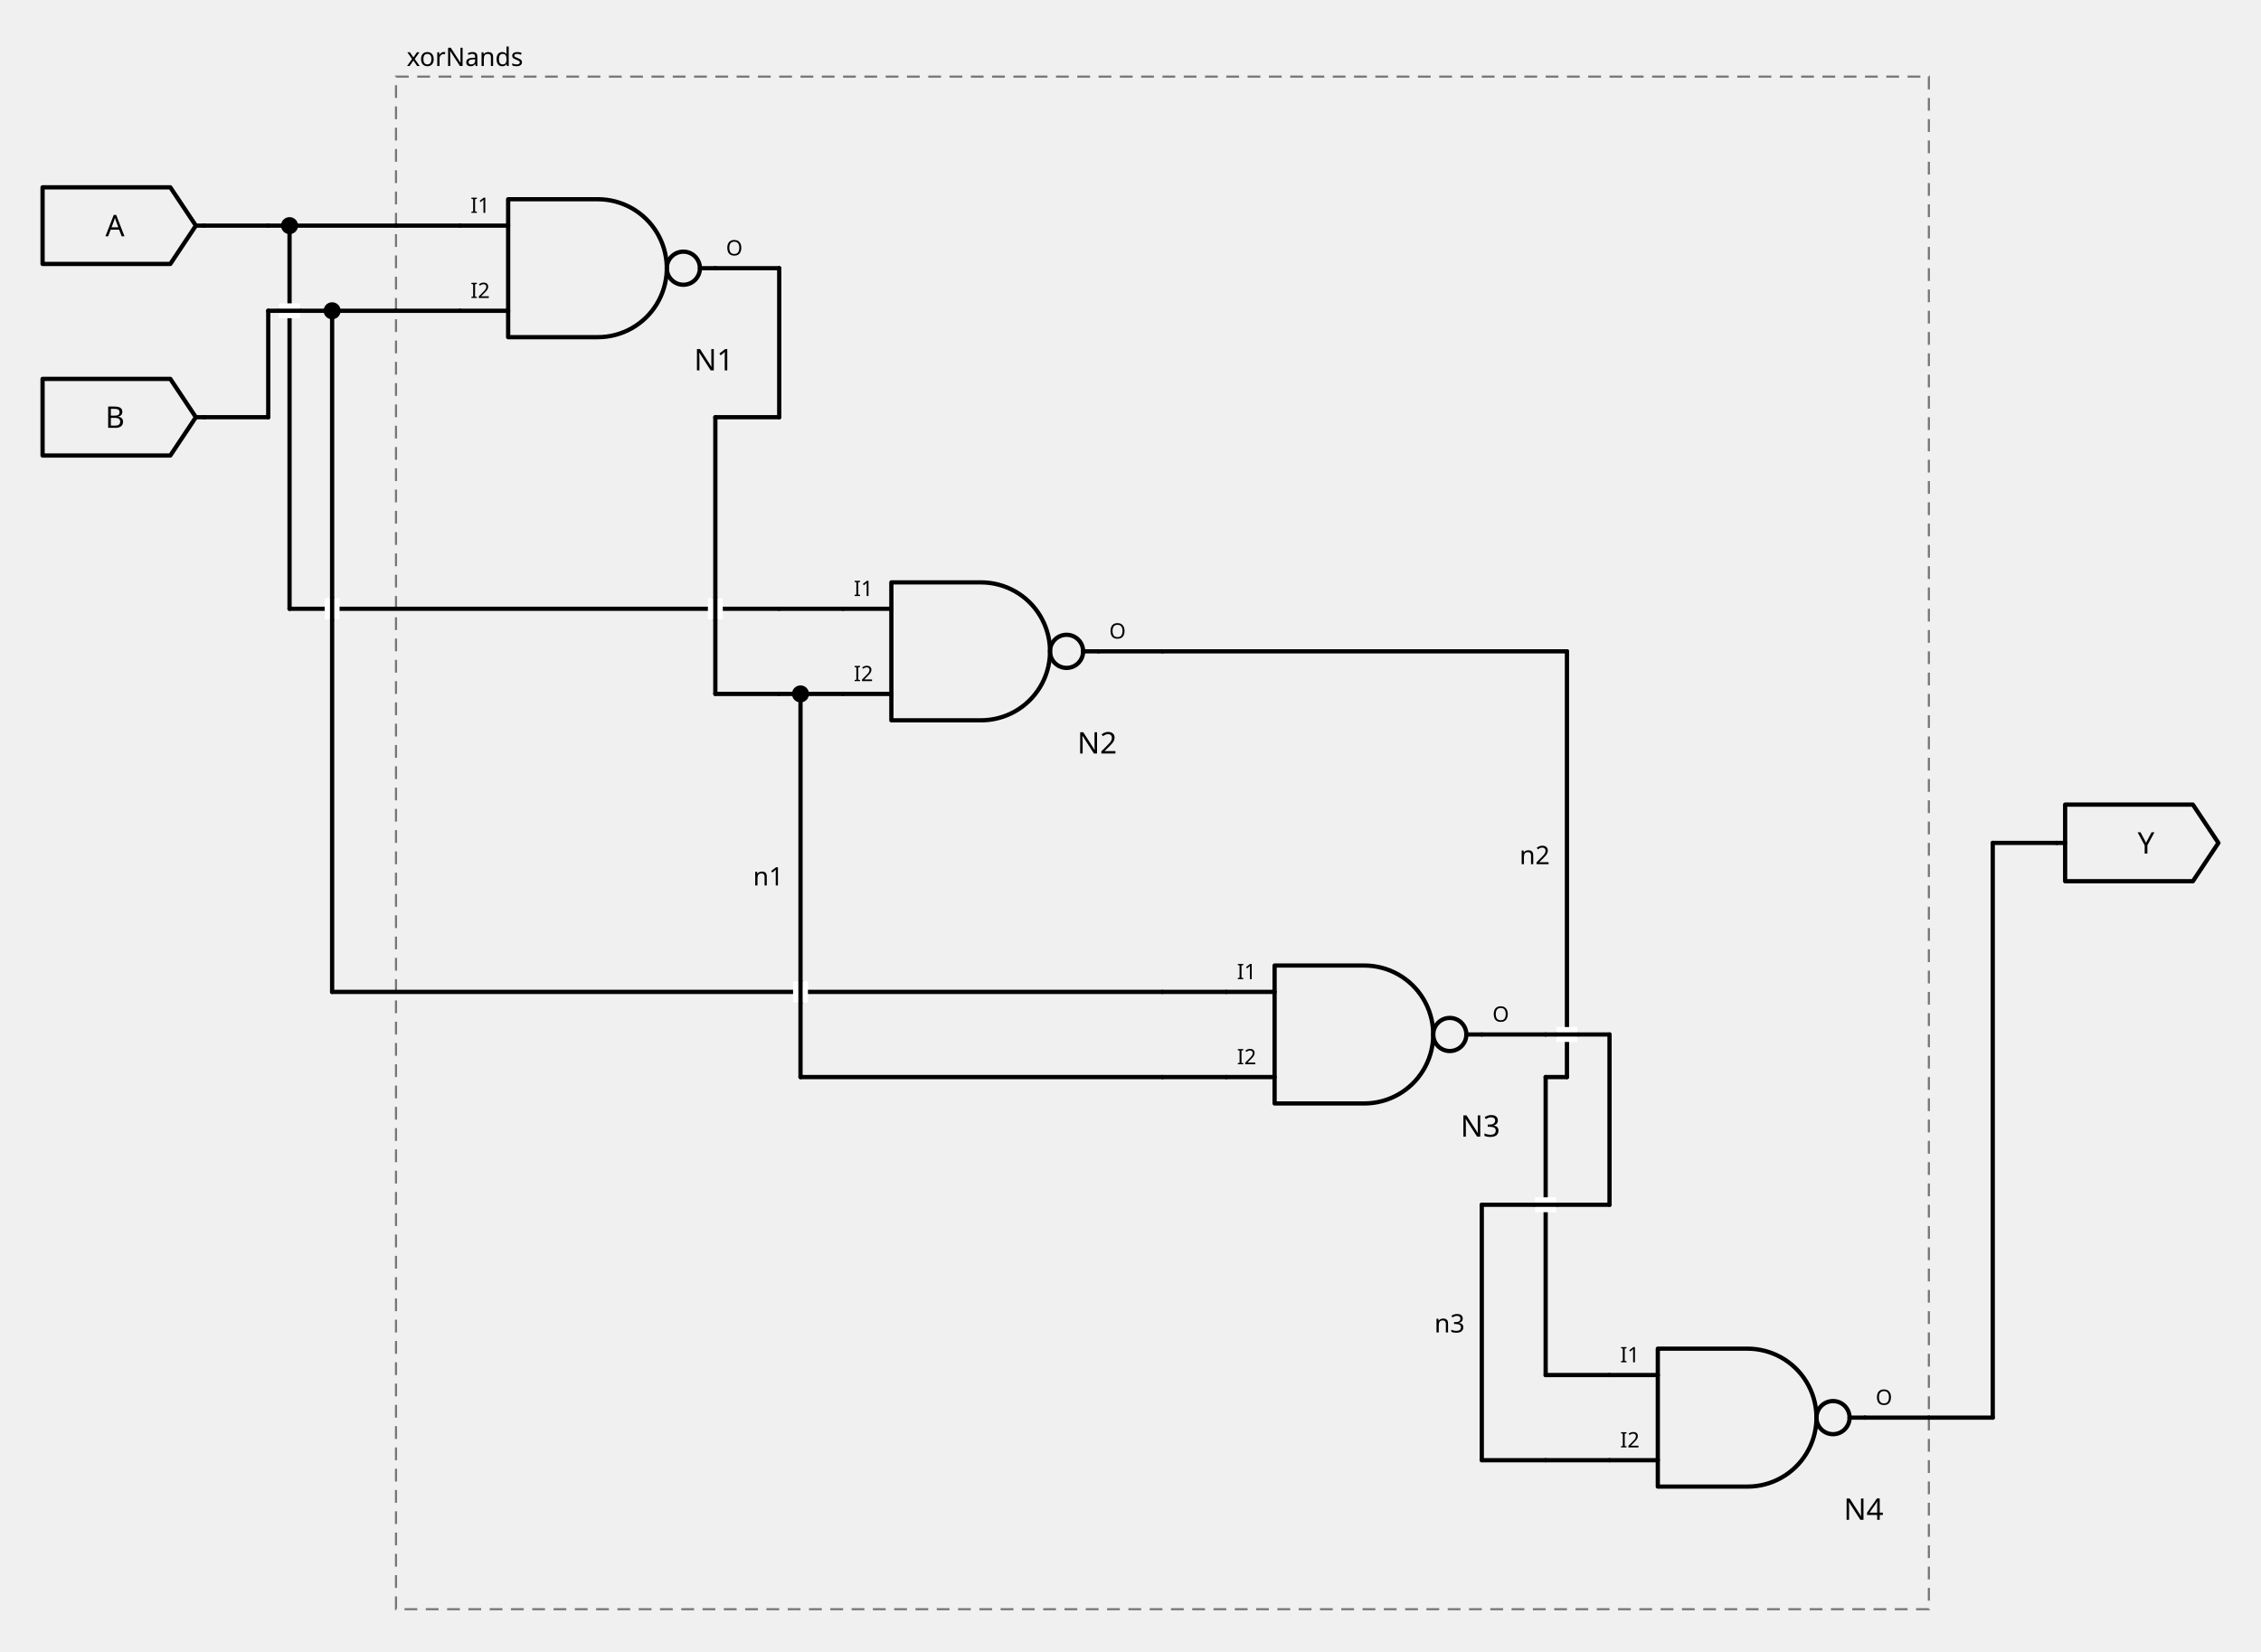
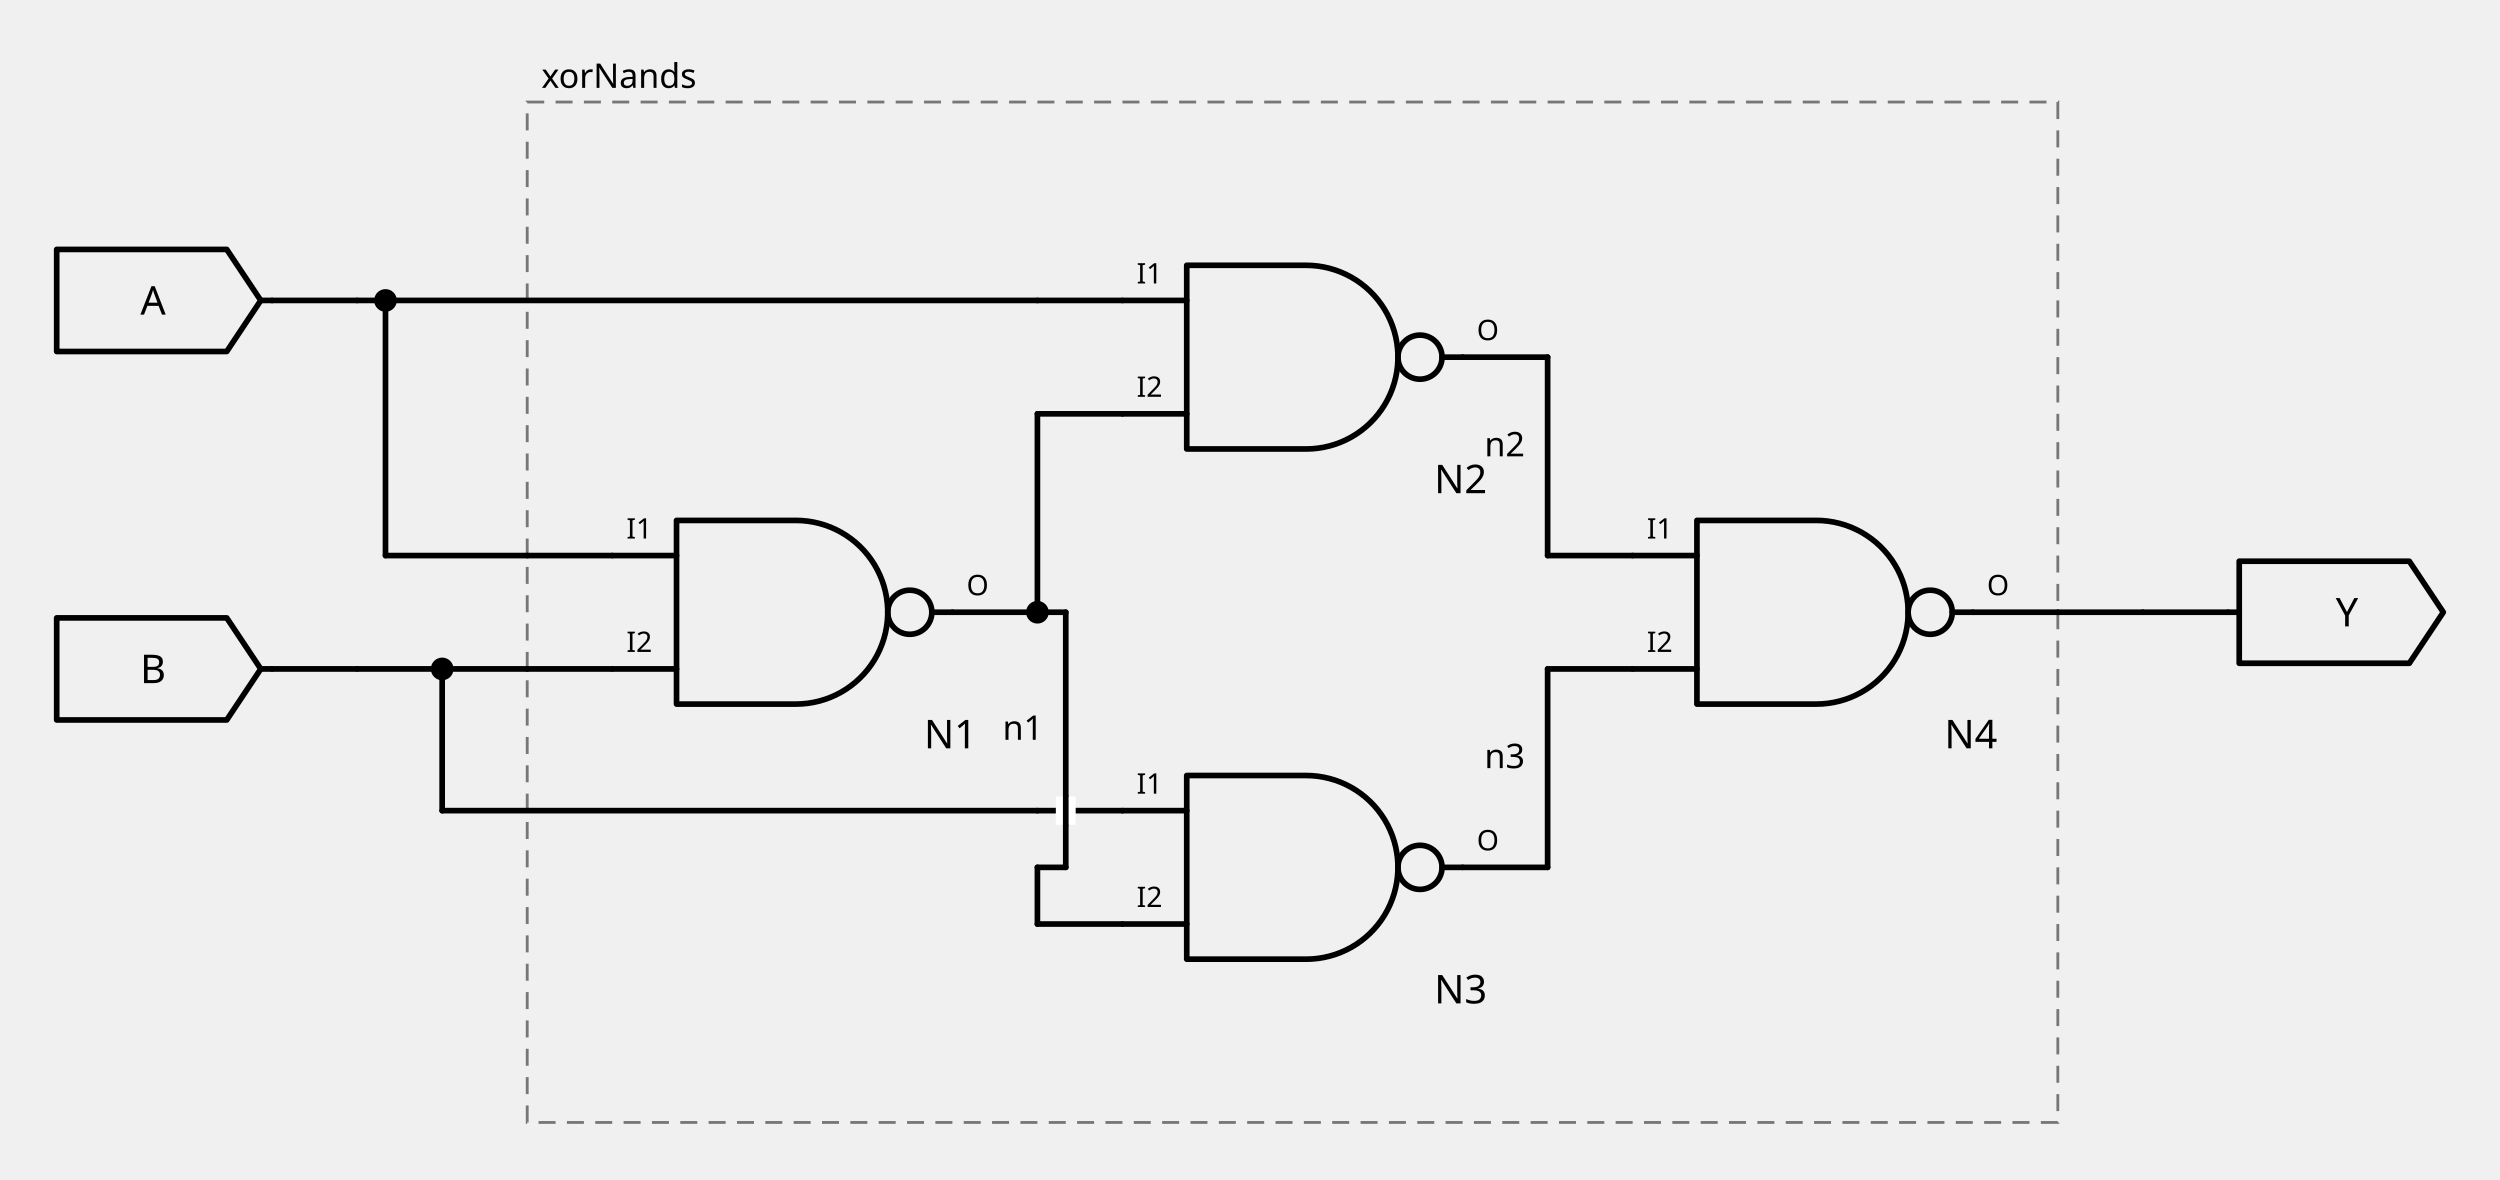
- <svg xmlns="http://www.w3.org/2000/svg" id="fixture-xor-nand4" width="1062" viewBox="24 -6 1062 776" height="776" role="graphics-document document" aria-roledescription="circuitDiagram">
+ <svg xmlns="http://www.w3.org/2000/svg" id="fixture-xor-nand4" width="882" viewBox="24 -6 882 416" height="416" role="graphics-document document" aria-roledescription="circuitDiagram">
  <style>#fixture-xor-nand4{font-family:"trebuchet ms",verdana,arial,sans-serif;font-size:16px;fill:#333;}@keyframes edge-animation-frame{from{stroke-dashoffset:0;}}@keyframes dash{to{stroke-dashoffset:0;}}#fixture-xor-nand4 .edge-animation-slow{stroke-dasharray:9,5!important;stroke-dashoffset:900;animation:dash 50s linear infinite;stroke-linecap:round;}#fixture-xor-nand4 .edge-animation-fast{stroke-dasharray:9,5!important;stroke-dashoffset:900;animation:dash 20s linear infinite;stroke-linecap:round;}#fixture-xor-nand4 .error-icon{fill:#552222;}#fixture-xor-nand4 .error-text{fill:#552222;stroke:#552222;}#fixture-xor-nand4 .edge-thickness-normal{stroke-width:1px;}#fixture-xor-nand4 .edge-thickness-thick{stroke-width:3.5px;}#fixture-xor-nand4 .edge-pattern-solid{stroke-dasharray:0;}#fixture-xor-nand4 .edge-thickness-invisible{stroke-width:0;fill:none;}#fixture-xor-nand4 .edge-pattern-dashed{stroke-dasharray:3;}#fixture-xor-nand4 .edge-pattern-dotted{stroke-dasharray:2;}#fixture-xor-nand4 .marker{fill:#333333;stroke:#333333;}#fixture-xor-nand4 .marker.cross{stroke:#333333;}#fixture-xor-nand4 svg{font-family:"trebuchet ms",verdana,arial,sans-serif;font-size:16px;}#fixture-xor-nand4 p{margin:0;}#fixture-xor-nand4 .node .neo-node{stroke:#9370DB;}#fixture-xor-nand4 [data-look="neo"].node rect,#fixture-xor-nand4 [data-look="neo"].cluster rect,#fixture-xor-nand4 [data-look="neo"].node polygon{stroke:#9370DB;filter:drop-shadow(1px 2px 2px rgba(185, 185, 185, 1));}#fixture-xor-nand4 [data-look="neo"].swimlane.cluster rect{filter:none;}#fixture-xor-nand4 [data-look="neo"].node path{stroke:#9370DB;stroke-width:1px;}#fixture-xor-nand4 [data-look="neo"].node .outer-path{filter:drop-shadow(1px 2px 2px rgba(185, 185, 185, 1));}#fixture-xor-nand4 [data-look="neo"].node .neo-line path{stroke:#9370DB;filter:none;}#fixture-xor-nand4 [data-look="neo"].node circle{stroke:#9370DB;filter:drop-shadow(1px 2px 2px rgba(185, 185, 185, 1));}#fixture-xor-nand4 [data-look="neo"].node circle .state-start{fill:#000000;}#fixture-xor-nand4 [data-look="neo"].icon-shape .icon{fill:#9370DB;filter:drop-shadow(1px 2px 2px rgba(185, 185, 185, 1));}#fixture-xor-nand4 [data-look="neo"].icon-shape .icon-neo path{stroke:#9370DB;filter:drop-shadow(1px 2px 2px rgba(185, 185, 185, 1));}#fixture-xor-nand4 :root{--mermaid-font-family:"trebuchet ms",verdana,arial,sans-serif;}</style>
  <g />
  <g data-circuit="drawing">
    <g data-layer="frames">
-       <rect x="210" y="30" width="720" height="720" fill="none" stroke="#777" stroke-width="1" data-stage="0" stroke-dasharray="6 4" />
+       <rect x="210" y="30" width="540" height="360" fill="none" stroke="#777" stroke-width="1" data-stage="0" stroke-dasharray="6 4" />
      <text x="215" y="25" fill="black" stroke="none" font-size="12" font-family="sans-serif">
        <tspan x="215" dy="0">xorNands</tspan>
      </text>
    </g>
    <g fill="none" stroke="black" stroke-width="2" stroke-linecap="round" data-layer="wires">
      <g data-net="A">
        <path d="M 120 100 L 150 100" />
-         <path d="M 240 100 L 210 100" />
-         <path d="M 210 100 L 160 100" />
+         <path d="M 420 100 L 390 100" />
+         <path d="M 390 100 L 160 100" />
        <path d="M 160 100 L 150 100" />
-         <path d="M 420 280 L 390 280" />
-         <path d="M 390 280 L 160 280" />
-         <path d="M 160 280 L 160 100" />
+         <path d="M 240 190 L 210 190" />
+         <path d="M 210 190 L 160 190" />
+         <path d="M 160 190 L 160 100" />
        <circle cx="160" cy="100" r="3" fill="black" data-junction="A" />
      </g>
      <g data-net="B">
-         <path d="M 120 190 L 150 190" />
-         <path d="M 240 140 L 210 140" />
-         <path d="M 210 140 L 180 140" />
-         <path d="M 180 140 L 150 140" />
-         <path d="M 150 140 L 150 190" />
-         <path d="M 600 460 L 570 460" />
-         <path d="M 570 460 L 180 460" />
-         <path d="M 180 460 L 180 140" />
-         <circle cx="180" cy="140" r="3" fill="black" data-junction="B" />
+         <path d="M 120 230 L 150 230" />
+         <path d="M 240 230 L 210 230" />
+         <path d="M 210 230 L 180 230" />
+         <path d="M 180 230 L 150 230" />
+         <path d="M 420 280 L 390 280" />
+         <path d="M 390 280 L 180 280" />
+         <path d="M 180 280 L 180 230" />
+         <circle cx="180" cy="230" r="3" fill="black" data-junction="B" />
      </g>
      <g data-net="Y">
-         <path d="M 990 390 L 960 390" />
-         <path d="M 900 660 L 930 660" />
-         <path d="M 930 660 L 960 660" />
-         <path d="M 960 660 L 960 390" />
+         <path d="M 810 210 L 780 210" />
+         <path d="M 720 210 L 750 210" />
+         <path d="M 750 210 L 780 210" />
      </g>
      <g data-net="n1">
-         <path d="M 360 120 L 390 120" />
-         <path d="M 420 320 L 400 320" />
-         <path d="M 400 320 L 390 320" />
-         <path d="M 390 320 L 360 320" />
-         <path d="M 360 320 L 360 190" />
-         <path d="M 360 190 L 390 190" />
-         <path d="M 390 190 L 390 120" />
-         <path d="M 600 500 L 570 500" />
-         <path d="M 570 500 L 400 500" />
-         <path d="M 400 500 L 400 320" />
-         <circle cx="400" cy="320" r="3" fill="black" data-junction="n1" />
+         <path d="M 360 210 L 390 210" />
+         <path d="M 420 140 L 390 140" />
+         <path d="M 390 140 L 390 210" />
+         <path d="M 420 320 L 390 320" />
+         <path d="M 390 320 L 390 300" />
+         <path d="M 390 300 L 400 300" />
+         <path d="M 400 300 L 400 210" />
+         <path d="M 400 210 L 390 210" />
+         <circle cx="390" cy="210" r="3" fill="black" data-junction="n1" />
      </g>
      <g data-net="n2">
-         <path d="M 540 300 L 570 300" />
-         <path d="M 780 640 L 750 640" />
-         <path d="M 750 640 L 750 500" />
-         <path d="M 750 500 L 760 500" />
-         <path d="M 760 500 L 760 300" />
-         <path d="M 760 300 L 570 300" />
+         <path d="M 540 120 L 570 120" />
+         <path d="M 600 190 L 570 190" />
+         <path d="M 570 190 L 570 120" />
      </g>
      <g data-net="n3">
-         <path d="M 720 480 L 750 480" />
-         <path d="M 780 680 L 750 680" />
-         <path d="M 750 680 L 720 680" />
-         <path d="M 720 680 L 720 560" />
-         <path d="M 720 560 L 780 560" />
-         <path d="M 780 560 L 780 480" />
-         <path d="M 780 480 L 750 480" />
-       </g>
-       <g data-crossing="B" data-under="A">
-         <path d="M 180 275 V 285" stroke="white" stroke-width="7" stroke-linecap="butt" />
-         <path d="M 180 275 V 285" />
-       </g>
-       <g data-crossing="B" data-under="A">
-         <path d="M 155 140 H 165" stroke="white" stroke-width="7" stroke-linecap="butt" />
-         <path d="M 155 140 H 165" />
-       </g>
-       <g data-crossing="n1" data-under="A">
-         <path d="M 360 275 V 285" stroke="white" stroke-width="7" stroke-linecap="butt" />
-         <path d="M 360 275 V 285" />
+         <path d="M 540 300 L 570 300" />
+         <path d="M 600 230 L 570 230" />
+         <path d="M 570 230 L 570 300" />
      </g>
      <g data-crossing="n1" data-under="B">
-         <path d="M 400 455 V 465" stroke="white" stroke-width="7" stroke-linecap="butt" />
-         <path d="M 400 455 V 465" />
-       </g>
-       <g data-crossing="n3" data-under="n2">
-         <path d="M 745 560 H 755" stroke="white" stroke-width="7" stroke-linecap="butt" />
-         <path d="M 745 560 H 755" />
-       </g>
-       <g data-crossing="n3" data-under="n2">
-         <path d="M 755 480 H 765" stroke="white" stroke-width="7" stroke-linecap="butt" />
-         <path d="M 755 480 H 765" />
+         <path d="M 400 275 V 285" stroke="white" stroke-width="7" stroke-linecap="butt" />
+         <path d="M 400 275 V 285" />
      </g>
    </g>
    <g data-layer="symbols">
-       <g transform="matrix(1 0 0 1 240 60)" data-symbol="nand" data-device="N1">
+       <g transform="matrix(1 0 0 1 240 150)" data-symbol="nand" data-device="N1">
        <g id="fixture-xor-nand4-symbol-0-0" fill="none" stroke="#000" stroke-width="2" stroke-linecap="round" stroke-linejoin="round">
          <path id="fixture-xor-nand4-symbol-0-1" d="M 64.8 92.4 L 66.875 92.333 L 68.944 92.134 L 70.994 91.802 L 73.019 91.34 L 75.01 90.749 L 76.959 90.033 L 78.858 89.191 L 80.699 88.231 L 82.476 87.155 L 84.179 85.965 L 85.802 84.671 L 87.34 83.274 L 88.785 81.782 L 90.131 80.201 L 91.373 78.536 L 92.507 76.796 L 93.526 74.987 L 94.426 73.115 L 95.206 71.191 L 95.861 69.218 L 96.388 67.209 L 96.784 65.171 L 97.051 63.11 L 97.184 61.039 L 97.184 58.961 L 97.051 56.89 L 96.784 54.829 L 96.388 52.791 L 95.861 50.782 L 95.206 48.809 L 94.426 46.885 L 93.526 45.013 L 92.507 43.204 L 91.373 41.464 L 90.131 39.799 L 88.785 38.218 L 87.34 36.726 L 85.802 35.329 L 84.179 34.035 L 82.476 32.845 L 80.699 31.769 L 78.858 30.809 L 76.959 29.967 L 75.01 29.251 L 73.019 28.66 L 70.994 28.198 L 68.944 27.866 L 66.875 27.667 L 64.8 27.6 L 64.8 27.6 L 22.68 27.6 L 22.68 60 L 22.68 92.4 L 64.8 92.4" />
          <circle id="fixture-xor-nand4-symbol-0-2" cx="104.976" cy="60" r="7.776" />
          <path id="fixture-xor-nand4-symbol-0-3" d="M 0 40 L 22.68 40" />
          <path id="fixture-xor-nand4-symbol-0-4" d="M 0 80 L 22.68 80" />
          <path id="fixture-xor-nand4-symbol-0-5" d="M 112.752 60 L 120 60" />
        </g>
      </g>
-       <g transform="matrix(1 0 0 1 420 240)" data-symbol="nand" data-device="N2">
+       <g transform="matrix(1 0 0 1 420 60)" data-symbol="nand" data-device="N2">
        <g id="fixture-xor-nand4-symbol-1-0" fill="none" stroke="#000" stroke-width="2" stroke-linecap="round" stroke-linejoin="round">
          <path id="fixture-xor-nand4-symbol-1-1" d="M 64.8 92.4 L 66.875 92.333 L 68.944 92.134 L 70.994 91.802 L 73.019 91.34 L 75.01 90.749 L 76.959 90.033 L 78.858 89.191 L 80.699 88.231 L 82.476 87.155 L 84.179 85.965 L 85.802 84.671 L 87.34 83.274 L 88.785 81.782 L 90.131 80.201 L 91.373 78.536 L 92.507 76.796 L 93.526 74.987 L 94.426 73.115 L 95.206 71.191 L 95.861 69.218 L 96.388 67.209 L 96.784 65.171 L 97.051 63.11 L 97.184 61.039 L 97.184 58.961 L 97.051 56.89 L 96.784 54.829 L 96.388 52.791 L 95.861 50.782 L 95.206 48.809 L 94.426 46.885 L 93.526 45.013 L 92.507 43.204 L 91.373 41.464 L 90.131 39.799 L 88.785 38.218 L 87.34 36.726 L 85.802 35.329 L 84.179 34.035 L 82.476 32.845 L 80.699 31.769 L 78.858 30.809 L 76.959 29.967 L 75.01 29.251 L 73.019 28.66 L 70.994 28.198 L 68.944 27.866 L 66.875 27.667 L 64.8 27.6 L 64.8 27.6 L 22.68 27.6 L 22.68 60 L 22.68 92.4 L 64.8 92.4" />
          <circle id="fixture-xor-nand4-symbol-1-2" cx="104.976" cy="60" r="7.776" />
          <path id="fixture-xor-nand4-symbol-1-3" d="M 0 40 L 22.68 40" />
          <path id="fixture-xor-nand4-symbol-1-4" d="M 0 80 L 22.68 80" />
          <path id="fixture-xor-nand4-symbol-1-5" d="M 112.752 60 L 120 60" />
        </g>
      </g>
-       <g transform="matrix(1 0 0 1 600 420)" data-symbol="nand" data-device="N3">
+       <g transform="matrix(1 0 0 1 420 240)" data-symbol="nand" data-device="N3">
        <g id="fixture-xor-nand4-symbol-2-0" fill="none" stroke="#000" stroke-width="2" stroke-linecap="round" stroke-linejoin="round">
          <path id="fixture-xor-nand4-symbol-2-1" d="M 64.8 92.4 L 66.875 92.333 L 68.944 92.134 L 70.994 91.802 L 73.019 91.34 L 75.01 90.749 L 76.959 90.033 L 78.858 89.191 L 80.699 88.231 L 82.476 87.155 L 84.179 85.965 L 85.802 84.671 L 87.34 83.274 L 88.785 81.782 L 90.131 80.201 L 91.373 78.536 L 92.507 76.796 L 93.526 74.987 L 94.426 73.115 L 95.206 71.191 L 95.861 69.218 L 96.388 67.209 L 96.784 65.171 L 97.051 63.11 L 97.184 61.039 L 97.184 58.961 L 97.051 56.89 L 96.784 54.829 L 96.388 52.791 L 95.861 50.782 L 95.206 48.809 L 94.426 46.885 L 93.526 45.013 L 92.507 43.204 L 91.373 41.464 L 90.131 39.799 L 88.785 38.218 L 87.34 36.726 L 85.802 35.329 L 84.179 34.035 L 82.476 32.845 L 80.699 31.769 L 78.858 30.809 L 76.959 29.967 L 75.01 29.251 L 73.019 28.66 L 70.994 28.198 L 68.944 27.866 L 66.875 27.667 L 64.8 27.6 L 64.8 27.6 L 22.68 27.6 L 22.68 60 L 22.68 92.4 L 64.8 92.4" />
          <circle id="fixture-xor-nand4-symbol-2-2" cx="104.976" cy="60" r="7.776" />
          <path id="fixture-xor-nand4-symbol-2-3" d="M 0 40 L 22.68 40" />
          <path id="fixture-xor-nand4-symbol-2-4" d="M 0 80 L 22.68 80" />
          <path id="fixture-xor-nand4-symbol-2-5" d="M 112.752 60 L 120 60" />
        </g>
      </g>
-       <g transform="matrix(1 0 0 1 780 600)" data-symbol="nand" data-device="N4">
+       <g transform="matrix(1 0 0 1 600 150)" data-symbol="nand" data-device="N4">
        <g id="fixture-xor-nand4-symbol-3-0" fill="none" stroke="#000" stroke-width="2" stroke-linecap="round" stroke-linejoin="round">
          <path id="fixture-xor-nand4-symbol-3-1" d="M 64.8 92.4 L 66.875 92.333 L 68.944 92.134 L 70.994 91.802 L 73.019 91.34 L 75.01 90.749 L 76.959 90.033 L 78.858 89.191 L 80.699 88.231 L 82.476 87.155 L 84.179 85.965 L 85.802 84.671 L 87.34 83.274 L 88.785 81.782 L 90.131 80.201 L 91.373 78.536 L 92.507 76.796 L 93.526 74.987 L 94.426 73.115 L 95.206 71.191 L 95.861 69.218 L 96.388 67.209 L 96.784 65.171 L 97.051 63.11 L 97.184 61.039 L 97.184 58.961 L 97.051 56.89 L 96.784 54.829 L 96.388 52.791 L 95.861 50.782 L 95.206 48.809 L 94.426 46.885 L 93.526 45.013 L 92.507 43.204 L 91.373 41.464 L 90.131 39.799 L 88.785 38.218 L 87.34 36.726 L 85.802 35.329 L 84.179 34.035 L 82.476 32.845 L 80.699 31.769 L 78.858 30.809 L 76.959 29.967 L 75.01 29.251 L 73.019 28.66 L 70.994 28.198 L 68.944 27.866 L 66.875 27.667 L 64.8 27.6 L 64.8 27.6 L 22.68 27.6 L 22.68 60 L 22.68 92.4 L 64.8 92.4" />
          <circle id="fixture-xor-nand4-symbol-3-2" cx="104.976" cy="60" r="7.776" />
          <path id="fixture-xor-nand4-symbol-3-3" d="M 0 40 L 22.68 40" />
          <path id="fixture-xor-nand4-symbol-3-4" d="M 0 80 L 22.68 80" />
          <path id="fixture-xor-nand4-symbol-3-5" d="M 112.752 60 L 120 60" />
        </g>
      </g>
      <g transform="matrix(1 0 0 1 0 40)" data-symbol="pinIn" data-net-symbol="A">
        <g id="fixture-xor-nand4-symbol-4-0" fill="none" stroke="#000" stroke-width="2" stroke-linecap="round" stroke-linejoin="round">
          <polygon id="fixture-xor-nand4-symbol-4-1" points="44,42 104,42 116,60 104,78 44,78" />
          <line id="fixture-xor-nand4-symbol-4-2" x1="116" y1="60" x2="120" y2="60" />
        </g>
      </g>
-       <g transform="matrix(1 0 0 1 0 130)" data-symbol="pinIn" data-net-symbol="B">
+       <g transform="matrix(1 0 0 1 0 170)" data-symbol="pinIn" data-net-symbol="B">
        <g id="fixture-xor-nand4-symbol-5-0" fill="none" stroke="#000" stroke-width="2" stroke-linecap="round" stroke-linejoin="round">
          <polygon id="fixture-xor-nand4-symbol-5-1" points="44,42 104,42 116,60 104,78 44,78" />
          <line id="fixture-xor-nand4-symbol-5-2" x1="116" y1="60" x2="120" y2="60" />
        </g>
      </g>
-       <g transform="matrix(1 0 0 1 990 330)" data-symbol="pinOut" data-net-symbol="Y">
+       <g transform="matrix(1 0 0 1 810 150)" data-symbol="pinOut" data-net-symbol="Y">
        <g id="fixture-xor-nand4-symbol-6-0" fill="none" stroke="#000" stroke-width="2" stroke-linecap="round" stroke-linejoin="round">
          <line id="fixture-xor-nand4-symbol-6-1" x1="0" y1="60" x2="4" y2="60" />
          <polygon id="fixture-xor-nand4-symbol-6-2" points="4,42 64,42 76,60 64,78 4,78" />
        </g>
      </g>
    </g>
    <g data-layer="labels">
-       <text x="350" y="168" fill="black" stroke="none" font-size="14" font-family="sans-serif" data-device-label="N1">
+       <text x="350" y="258" fill="black" stroke="none" font-size="14" font-family="sans-serif" data-device-label="N1">
        <tspan x="350" dy="0">N1</tspan>
      </text>
-       <text x="245" y="94" fill="black" stroke="none" font-size="10" font-family="sans-serif" data-terminal="N1:I1">
+       <text x="245" y="184" fill="black" stroke="none" font-size="10" font-family="sans-serif" data-terminal="N1:I1">
        <tspan x="245" dy="0">I1</tspan>
      </text>
-       <text x="245" y="134" fill="black" stroke="none" font-size="10" font-family="sans-serif" data-terminal="N1:I2">
+       <text x="245" y="224" fill="black" stroke="none" font-size="10" font-family="sans-serif" data-terminal="N1:I2">
        <tspan x="245" dy="0">I2</tspan>
      </text>
-       <text x="365" y="114" fill="black" stroke="none" font-size="10" font-family="sans-serif" data-terminal="N1:O">
+       <text x="365" y="204" fill="black" stroke="none" font-size="10" font-family="sans-serif" data-terminal="N1:O">
        <tspan x="365" dy="0">O</tspan>
      </text>
-       <text x="530" y="348" fill="black" stroke="none" font-size="14" font-family="sans-serif" data-device-label="N2">
+       <text x="530" y="168" fill="black" stroke="none" font-size="14" font-family="sans-serif" data-device-label="N2">
        <tspan x="530" dy="0">N2</tspan>
      </text>
-       <text x="425" y="274" fill="black" stroke="none" font-size="10" font-family="sans-serif" data-terminal="N2:I1">
+       <text x="425" y="94" fill="black" stroke="none" font-size="10" font-family="sans-serif" data-terminal="N2:I1">
        <tspan x="425" dy="0">I1</tspan>
      </text>
-       <text x="425" y="314" fill="black" stroke="none" font-size="10" font-family="sans-serif" data-terminal="N2:I2">
+       <text x="425" y="134" fill="black" stroke="none" font-size="10" font-family="sans-serif" data-terminal="N2:I2">
        <tspan x="425" dy="0">I2</tspan>
      </text>
-       <text x="545" y="294" fill="black" stroke="none" font-size="10" font-family="sans-serif" data-terminal="N2:O">
+       <text x="545" y="114" fill="black" stroke="none" font-size="10" font-family="sans-serif" data-terminal="N2:O">
        <tspan x="545" dy="0">O</tspan>
      </text>
-       <text x="710" y="528" fill="black" stroke="none" font-size="14" font-family="sans-serif" data-device-label="N3">
-         <tspan x="710" dy="0">N3</tspan>
+       <text x="530" y="348" fill="black" stroke="none" font-size="14" font-family="sans-serif" data-device-label="N3">
+         <tspan x="530" dy="0">N3</tspan>
      </text>
-       <text x="605" y="454" fill="black" stroke="none" font-size="10" font-family="sans-serif" data-terminal="N3:I1">
+       <text x="425" y="274" fill="black" stroke="none" font-size="10" font-family="sans-serif" data-terminal="N3:I1">
+         <tspan x="425" dy="0">I1</tspan>
+       </text>
+       <text x="425" y="314" fill="black" stroke="none" font-size="10" font-family="sans-serif" data-terminal="N3:I2">
+         <tspan x="425" dy="0">I2</tspan>
+       </text>
+       <text x="545" y="294" fill="black" stroke="none" font-size="10" font-family="sans-serif" data-terminal="N3:O">
+         <tspan x="545" dy="0">O</tspan>
+       </text>
+       <text x="710" y="258" fill="black" stroke="none" font-size="14" font-family="sans-serif" data-device-label="N4">
+         <tspan x="710" dy="0">N4</tspan>
+       </text>
+       <text x="605" y="184" fill="black" stroke="none" font-size="10" font-family="sans-serif" data-terminal="N4:I1">
        <tspan x="605" dy="0">I1</tspan>
      </text>
-       <text x="605" y="494" fill="black" stroke="none" font-size="10" font-family="sans-serif" data-terminal="N3:I2">
+       <text x="605" y="224" fill="black" stroke="none" font-size="10" font-family="sans-serif" data-terminal="N4:I2">
        <tspan x="605" dy="0">I2</tspan>
      </text>
-       <text x="725" y="474" fill="black" stroke="none" font-size="10" font-family="sans-serif" data-terminal="N3:O">
+       <text x="725" y="204" fill="black" stroke="none" font-size="10" font-family="sans-serif" data-terminal="N4:O">
        <tspan x="725" dy="0">O</tspan>
-       </text>
-       <text x="890" y="708" fill="black" stroke="none" font-size="14" font-family="sans-serif" data-device-label="N4">
-         <tspan x="890" dy="0">N4</tspan>
-       </text>
-       <text x="785" y="634" fill="black" stroke="none" font-size="10" font-family="sans-serif" data-terminal="N4:I1">
-         <tspan x="785" dy="0">I1</tspan>
-       </text>
-       <text x="785" y="674" fill="black" stroke="none" font-size="10" font-family="sans-serif" data-terminal="N4:I2">
-         <tspan x="785" dy="0">I2</tspan>
-       </text>
-       <text x="905" y="654" fill="black" stroke="none" font-size="10" font-family="sans-serif" data-terminal="N4:O">
-         <tspan x="905" dy="0">O</tspan>
      </text>
      <text x="78" y="105" fill="black" stroke="none" font-size="14" font-family="sans-serif" text-anchor="middle" data-net-label="A">
        <tspan x="78" dy="0">A</tspan>
      </text>
-       <text x="78" y="195" fill="black" stroke="none" font-size="14" font-family="sans-serif" text-anchor="middle" data-net-label="B">
+       <text x="78" y="235" fill="black" stroke="none" font-size="14" font-family="sans-serif" text-anchor="middle" data-net-label="B">
        <tspan x="78" dy="0">B</tspan>
      </text>
-       <text x="1032" y="395" fill="black" stroke="none" font-size="14" font-family="sans-serif" text-anchor="middle" data-net-label="Y">
-         <tspan x="1032" dy="0">Y</tspan>
+       <text x="852" y="215" fill="black" stroke="none" font-size="14" font-family="sans-serif" text-anchor="middle" data-net-label="Y">
+         <tspan x="852" dy="0">Y</tspan>
      </text>
-       <text x="392" y="410" fill="black" stroke="none" font-size="12" font-family="sans-serif" data-net-label="n1" text-anchor="end">
+       <text x="392" y="255" fill="black" stroke="none" font-size="12" font-family="sans-serif" data-net-label="n1" text-anchor="end">
        <tspan x="392" dy="0">n1</tspan>
      </text>
-       <text x="752" y="400" fill="black" stroke="none" font-size="12" font-family="sans-serif" data-net-label="n2" text-anchor="end">
-         <tspan x="752" dy="0">n2</tspan>
+       <text x="562" y="155" fill="black" stroke="none" font-size="12" font-family="sans-serif" data-net-label="n2" text-anchor="end">
+         <tspan x="562" dy="0">n2</tspan>
      </text>
-       <text x="712" y="620" fill="black" stroke="none" font-size="12" font-family="sans-serif" data-net-label="n3" text-anchor="end">
-         <tspan x="712" dy="0">n3</tspan>
+       <text x="562" y="265" fill="black" stroke="none" font-size="12" font-family="sans-serif" data-net-label="n3" text-anchor="end">
+         <tspan x="562" dy="0">n3</tspan>
      </text>
    </g>
  </g>
</svg>
